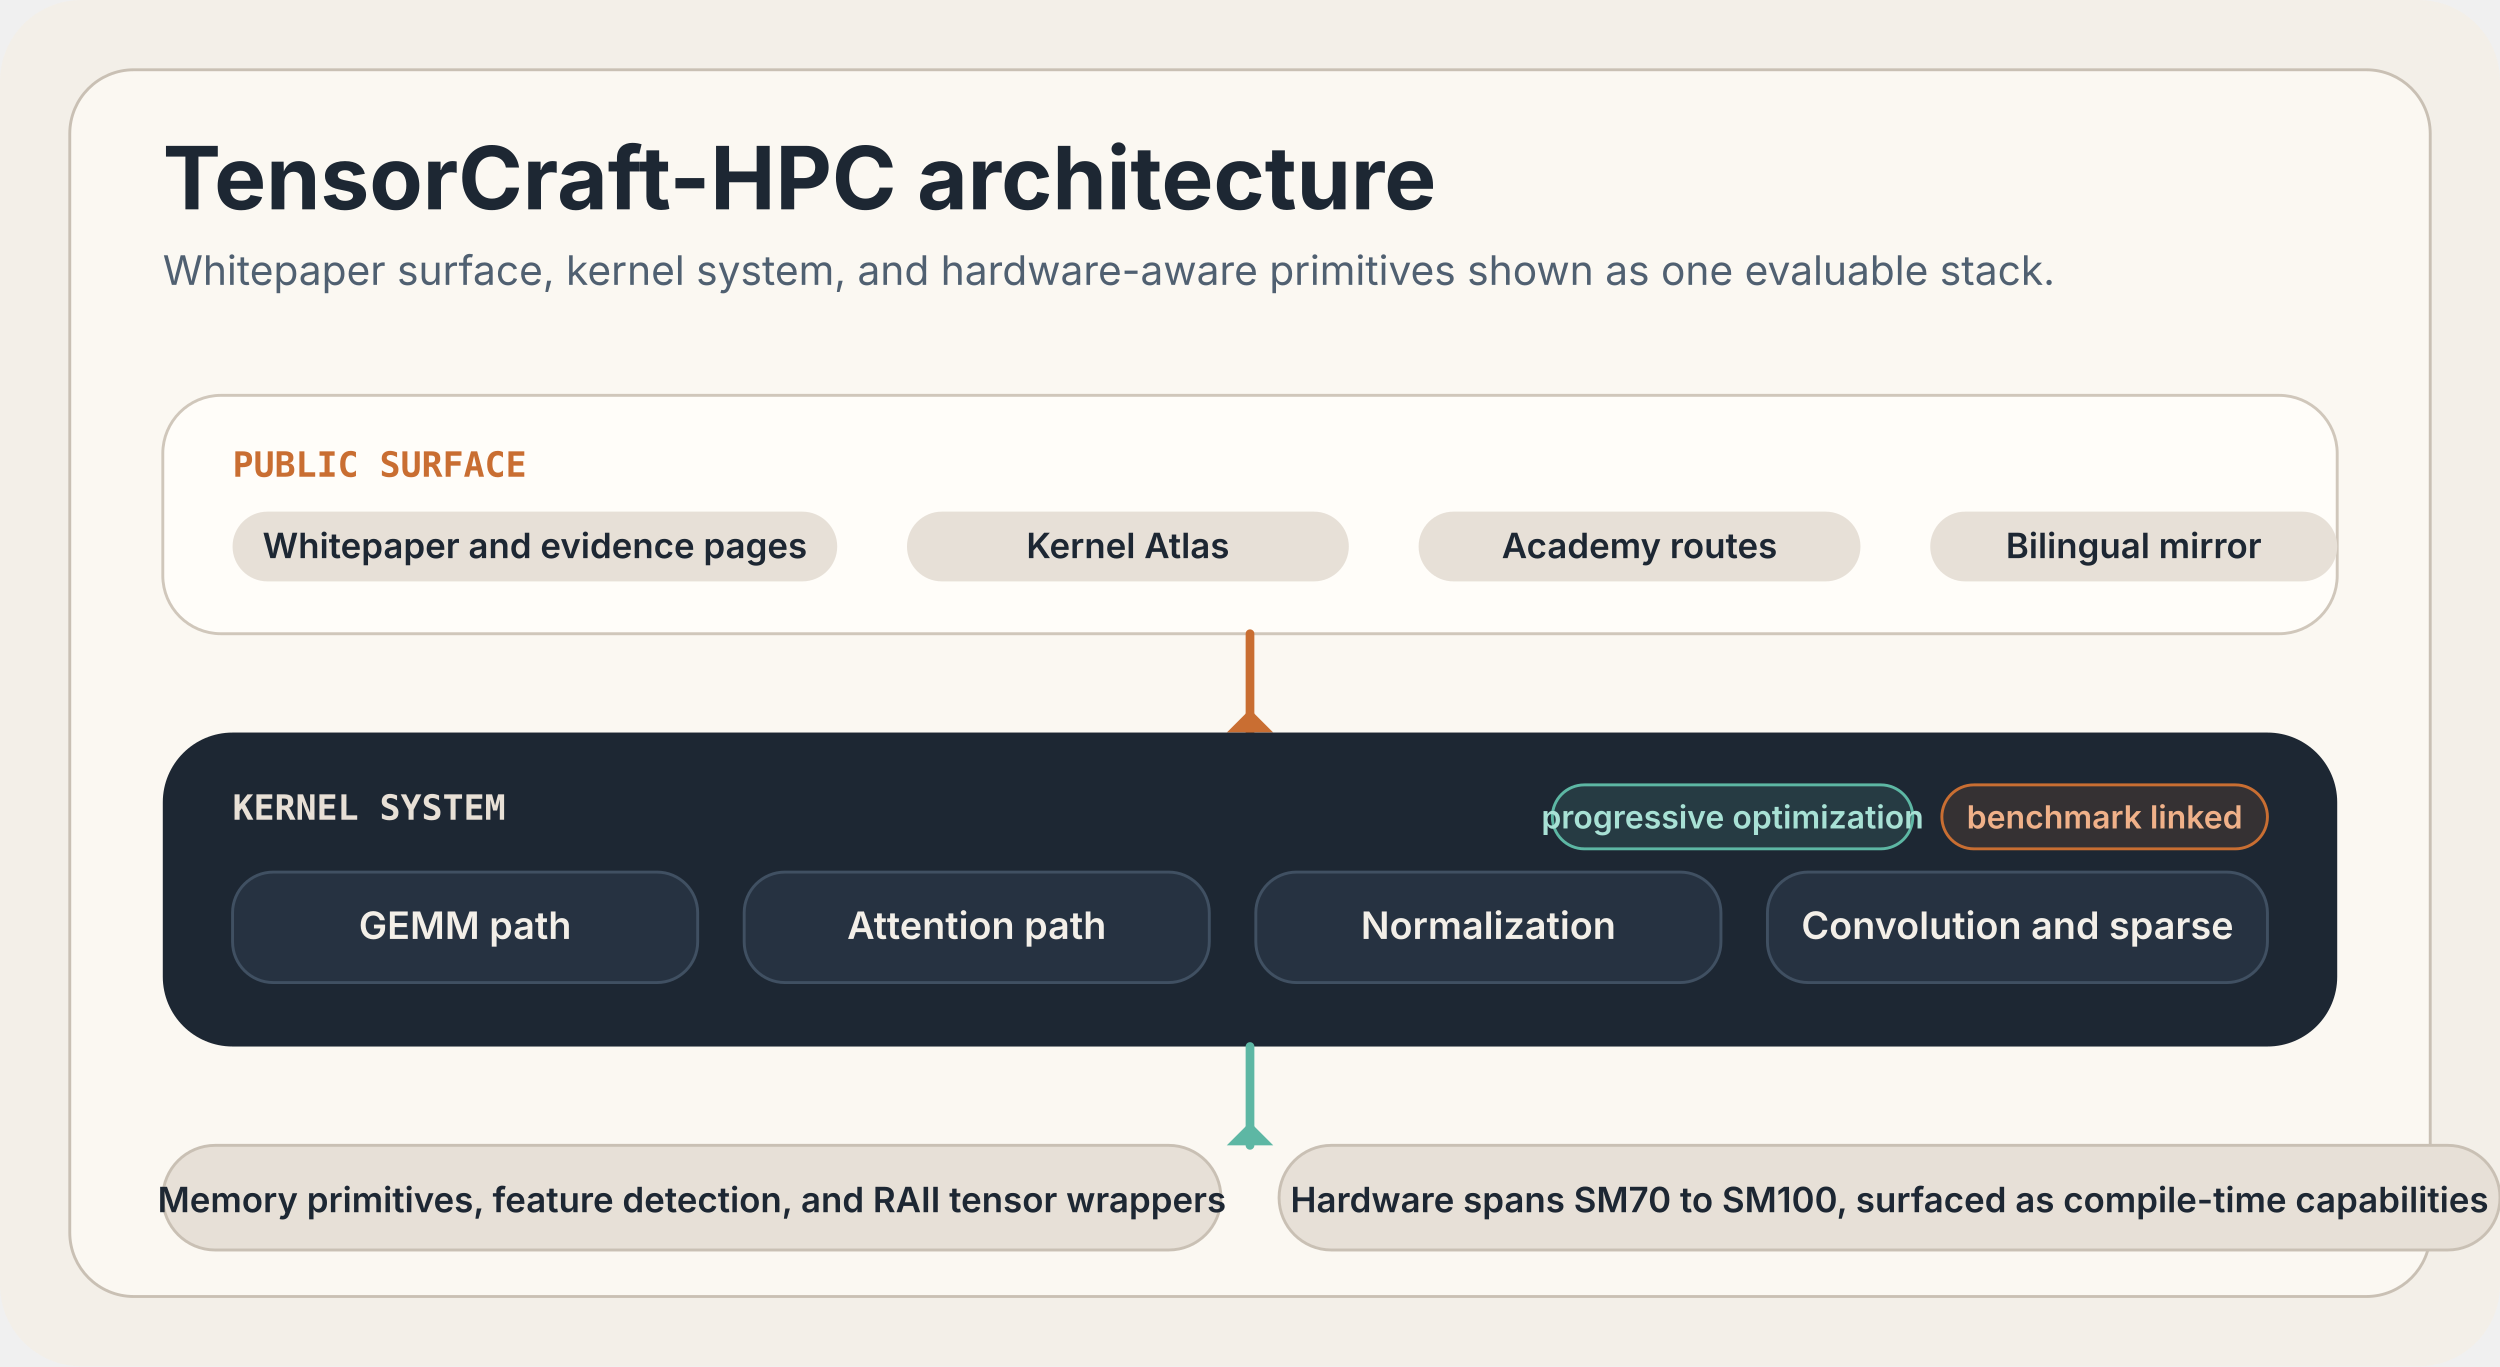
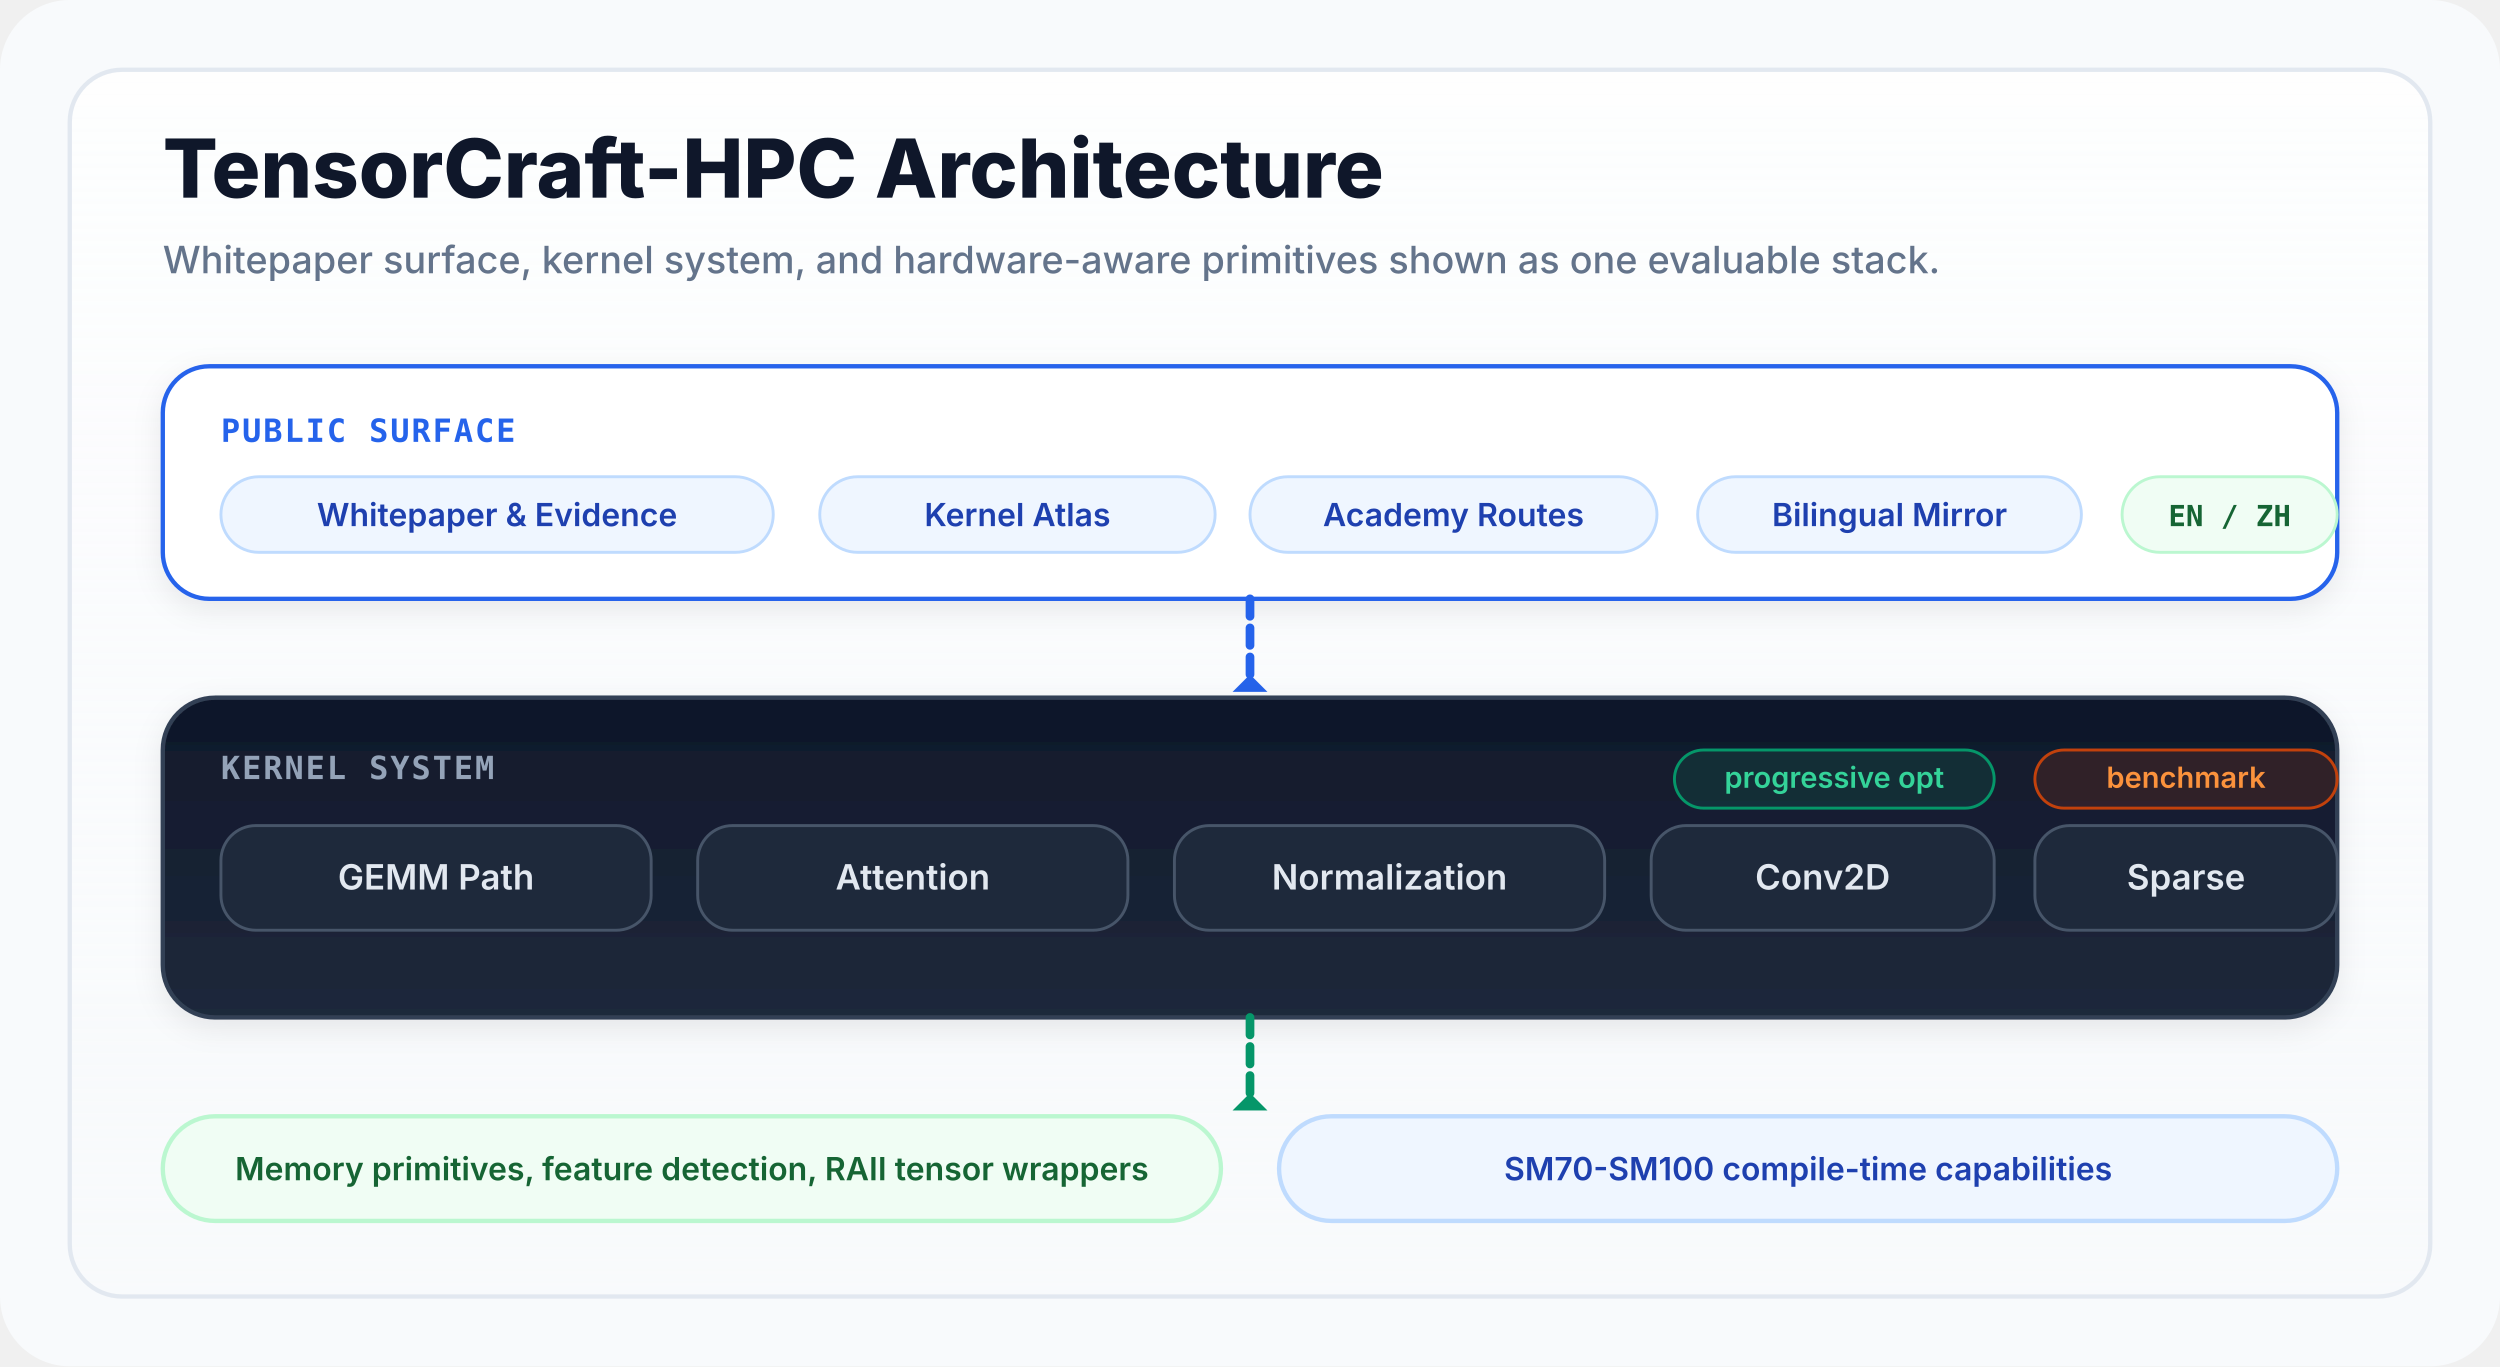
<svg xmlns="http://www.w3.org/2000/svg" viewBox="0 0 860 470" width="860" height="470" fill="none">
-   <rect width="860" height="470" rx="28" fill="#F3EFE8" />
-   <rect x="24" y="24" width="812" height="422" rx="22" fill="#FBF8F2" stroke="#C9C0B4" />
-   <text x="56" y="72" fill="#1D2733" font-family="Inter, Arial, sans-serif" font-size="30" font-weight="700">TensorCraft-HPC architecture</text>
-   <text x="56" y="98" fill="#506071" font-family="Inter, Arial, sans-serif" font-size="14">Whitepaper surface, kernel system, and hardware-aware primitives shown as one evaluable stack.</text>
-   <g transform="translate(56 136)">
-     <rect width="748" height="82" rx="20" fill="#FFFDF9" stroke="#D0C7BB" />
-     <text x="24" y="28" fill="#C96E32" font-family="JetBrains Mono, monospace" font-size="12" font-weight="600">PUBLIC SURFACE</text>
-     <g transform="translate(24 40)">
-       <rect width="208" height="24" rx="12" fill="#E7E0D7" />
-       <text x="104" y="16" text-anchor="middle" fill="#1D2733" font-family="Inter, Arial, sans-serif" font-size="12" font-weight="600">Whitepaper and evidence pages</text>
-       <rect x="232" width="152" height="24" rx="12" fill="#E7E0D7" />
-       <text x="308" y="16" text-anchor="middle" fill="#1D2733" font-family="Inter, Arial, sans-serif" font-size="12" font-weight="600">Kernel Atlas</text>
-       <rect x="408" width="152" height="24" rx="12" fill="#E7E0D7" />
-       <text x="484" y="16" text-anchor="middle" fill="#1D2733" font-family="Inter, Arial, sans-serif" font-size="12" font-weight="600">Academy routes</text>
-       <rect x="584" width="140" height="24" rx="12" fill="#E7E0D7" />
-       <text x="654" y="16" text-anchor="middle" fill="#1D2733" font-family="Inter, Arial, sans-serif" font-size="12" font-weight="600">Bilingual mirror</text>
+   <defs>
+     <linearGradient id="archBgLight" x1="0" y1="0" x2="860" y2="470">
+       <stop offset="0%" stop-color="#f8fafc" />
+       <stop offset="100%" stop-color="#f1f5f9" />
+     </linearGradient>
+     <linearGradient id="archPanelGrad" x1="0" y1="0" x2="0" y2="1">
+       <stop offset="0%" stop-color="#ffffff" stop-opacity="0.8" />
+       <stop offset="100%" stop-color="#f8fafc" stop-opacity="0.4" />
+     </linearGradient>
+     <linearGradient id="archKernelGrad" x1="0" y1="0" x2="0" y2="1">
+       <stop offset="0%" stop-color="#0f172a" />
+       <stop offset="100%" stop-color="#1e293b" />
+     </linearGradient>
+     <filter id="archShadow" x="-4" y="-4" width="20" height="20">
+       <feDropShadow dx="0" dy="3" stdDeviation="5" flood-color="#0f172a" flood-opacity="0.08" />
+     </filter>
+   </defs>
+   <rect width="860" height="470" rx="24" fill="url(#archBgLight)" />
+   <rect x="24" y="24" width="812" height="422" rx="18" fill="url(#archPanelGrad)" stroke="#e2e8f0" stroke-width="1.5" />
+   <text x="56" y="68" fill="#0f172a" font-family="Fraunces, Inter, serif" font-size="28" font-weight="800">TensorCraft-HPC Architecture</text>
+   <text x="56" y="94" fill="#64748b" font-family="Inter, Arial, sans-serif" font-size="13" font-weight="500">Whitepaper surface, kernel system, and hardware-aware primitives shown as one evaluable stack.</text>
+   <g transform="translate(56 126)">
+     <rect width="748" height="80" rx="16" fill="#ffffff" stroke="#2563eb" stroke-width="1.5" filter="url(#archShadow)" />
+     <text x="20" y="26" fill="#2563eb" font-family="JetBrains Mono, monospace" font-size="11" font-weight="700" letter-spacing="0.06em">PUBLIC SURFACE</text>
+     <g transform="translate(20 38)">
+       <rect width="190" height="26" rx="13" fill="#eff6ff" stroke="#bfdbfe" />
+       <text x="95" y="17" text-anchor="middle" fill="#1e40af" font-family="Inter, Arial, sans-serif" font-size="11" font-weight="600">Whitepaper &amp; Evidence</text>
+       <rect x="206" width="136" height="26" rx="13" fill="#eff6ff" stroke="#bfdbfe" />
+       <text x="274" y="17" text-anchor="middle" fill="#1e40af" font-family="Inter, Arial, sans-serif" font-size="11" font-weight="600">Kernel Atlas</text>
+       <rect x="354" width="140" height="26" rx="13" fill="#eff6ff" stroke="#bfdbfe" />
+       <text x="424" y="17" text-anchor="middle" fill="#1e40af" font-family="Inter, Arial, sans-serif" font-size="11" font-weight="600">Academy Routes</text>
+       <rect x="508" width="132" height="26" rx="13" fill="#eff6ff" stroke="#bfdbfe" />
+       <text x="574" y="17" text-anchor="middle" fill="#1e40af" font-family="Inter, Arial, sans-serif" font-size="11" font-weight="600">Bilingual Mirror</text>
+       <rect x="654" width="74" height="26" rx="13" fill="#f0fdf4" stroke="#bbf7d0" />
+       <text x="691" y="17" text-anchor="middle" fill="#166534" font-family="JetBrains Mono, monospace" font-size="10" font-weight="700">EN / ZH</text>
    </g>
  </g>
-   <path d="M430 218v34" stroke="#C96E32" stroke-width="3" stroke-linecap="round" />
-   <path d="M430 244l-8 8h16l-8-8Z" fill="#C96E32" />
-   <g transform="translate(56 252)">
-     <rect width="748" height="108" rx="24" fill="#1D2733" />
-     <text x="24" y="30" fill="#E8E0D6" font-family="JetBrains Mono, monospace" font-size="12" font-weight="600">KERNEL SYSTEM</text>
-     <g transform="translate(24 48)">
-       <rect width="160" height="38" rx="14" fill="#263241" stroke="#405062" />
-       <text x="80" y="23" text-anchor="middle" fill="#F3EFE8" font-family="Inter, Arial, sans-serif" font-size="13" font-weight="600">GEMM path</text>
-       <rect x="176" width="160" height="38" rx="14" fill="#263241" stroke="#405062" />
-       <text x="256" y="23" text-anchor="middle" fill="#F3EFE8" font-family="Inter, Arial, sans-serif" font-size="13" font-weight="600">Attention path</text>
-       <rect x="352" width="160" height="38" rx="14" fill="#263241" stroke="#405062" />
-       <text x="432" y="23" text-anchor="middle" fill="#F3EFE8" font-family="Inter, Arial, sans-serif" font-size="13" font-weight="600">Normalization</text>
-       <rect x="528" width="172" height="38" rx="14" fill="#263241" stroke="#405062" />
-       <text x="614" y="23" text-anchor="middle" fill="#F3EFE8" font-family="Inter, Arial, sans-serif" font-size="13" font-weight="600">Convolution and sparse</text>
+   <path d="M430 206v30" stroke="#2563eb" stroke-width="3" stroke-linecap="round" stroke-dasharray="6 4" />
+   <path d="M430 232l-6 6h12l-6-6Z" fill="#2563eb" />
+   <g transform="translate(56 240)">
+     <rect width="748" height="110" rx="18" fill="url(#archKernelGrad)" stroke="#334155" stroke-width="1.5" filter="url(#archShadow)" />
+     <text x="20" y="28" fill="#94a3b8" font-family="JetBrains Mono, monospace" font-size="11" font-weight="700" letter-spacing="0.06em">KERNEL SYSTEM</text>
+     <g transform="translate(20 44)">
+       <rect width="148" height="36" rx="12" fill="#1e293b" stroke="#475569" />
+       <text x="74" y="22" text-anchor="middle" fill="#e2e8f0" font-family="Inter, Arial, sans-serif" font-size="12" font-weight="600">GEMM Path</text>
+       <rect x="164" width="148" height="36" rx="12" fill="#1e293b" stroke="#475569" />
+       <text x="238" y="22" text-anchor="middle" fill="#e2e8f0" font-family="Inter, Arial, sans-serif" font-size="12" font-weight="600">Attention</text>
+       <rect x="328" width="148" height="36" rx="12" fill="#1e293b" stroke="#475569" />
+       <text x="402" y="22" text-anchor="middle" fill="#e2e8f0" font-family="Inter, Arial, sans-serif" font-size="12" font-weight="600">Normalization</text>
+       <rect x="492" width="118" height="36" rx="12" fill="#1e293b" stroke="#475569" />
+       <text x="551" y="22" text-anchor="middle" fill="#e2e8f0" font-family="Inter, Arial, sans-serif" font-size="12" font-weight="600">Conv2D</text>
+       <rect x="624" width="104" height="36" rx="12" fill="#1e293b" stroke="#475569" />
+       <text x="676" y="22" text-anchor="middle" fill="#e2e8f0" font-family="Inter, Arial, sans-serif" font-size="12" font-weight="600">Sparse</text>
    </g>
-     <g transform="translate(24 18)">
-       <rect x="454" width="124" height="22" rx="11" fill="#5DB7A4" fill-opacity=".14" stroke="#5DB7A4" />
-       <text x="516" y="15" text-anchor="middle" fill="#A8E1D5" font-family="Inter, Arial, sans-serif" font-size="11" font-weight="600">progressive optimization</text>
-       <rect x="588" width="112" height="22" rx="11" fill="#C96E32" fill-opacity=".14" stroke="#C96E32" />
-       <text x="644" y="15" text-anchor="middle" fill="#F0B189" font-family="Inter, Arial, sans-serif" font-size="11" font-weight="600">benchmark linked</text>
+     <g transform="translate(20 18)">
+       <rect x="500" width="110" height="20" rx="10" fill="#059669" fill-opacity="0.15" stroke="#059669" stroke-width="1" />
+       <text x="555" y="13" text-anchor="middle" fill="#34d399" font-family="Inter, Arial, sans-serif" font-size="10" font-weight="600">progressive opt</text>
+       <rect x="624" width="104" height="20" rx="10" fill="#c2410c" fill-opacity="0.15" stroke="#c2410c" stroke-width="1" />
+       <text x="676" y="13" text-anchor="middle" fill="#fb923c" font-family="Inter, Arial, sans-serif" font-size="10" font-weight="600">benchmark</text>
    </g>
  </g>
-   <path d="M430 360v34" stroke="#5DB7A4" stroke-width="3" stroke-linecap="round" />
-   <path d="M430 386l-8 8h16l-8-8Z" fill="#5DB7A4" />
-   <g transform="translate(56 394)">
-     <rect width="364" height="36" rx="18" fill="#E7E0D7" stroke="#C9C0B4" />
-     <text x="182" y="23" text-anchor="middle" fill="#1D2733" font-family="Inter, Arial, sans-serif" font-size="12" font-weight="600">Memory primitives, feature detection, and RAII tensor wrappers</text>
-     <rect x="384" width="420" height="36" rx="18" fill="#E7E0D7" stroke="#C9C0B4" />
-     <text x="594" y="23" text-anchor="middle" fill="#1D2733" font-family="Inter, Arial, sans-serif" font-size="12" font-weight="600">Hardware spans SM70 to SM100, surfaced as compile-time capabilities</text>
+   <path d="M430 350v30" stroke="#059669" stroke-width="3" stroke-linecap="round" stroke-dasharray="6 4" />
+   <path d="M430 376l-6 6h12l-6-6Z" fill="#059669" />
+   <g transform="translate(56 384)">
+     <rect width="364" height="36" rx="18" fill="#f0fdf4" stroke="#bbf7d0" stroke-width="1.5" />
+     <text x="182" y="22" text-anchor="middle" fill="#166534" font-family="Inter, Arial, sans-serif" font-size="11" font-weight="600">Memory primitives, feature detection, RAII tensor wrappers</text>
+     <rect x="384" width="364" height="36" rx="18" fill="#eff6ff" stroke="#bfdbfe" stroke-width="1.5" />
+     <text x="566" y="22" text-anchor="middle" fill="#1e40af" font-family="Inter, Arial, sans-serif" font-size="11" font-weight="600">SM70-SM100 compile-time capabilities</text>
  </g>
</svg>
